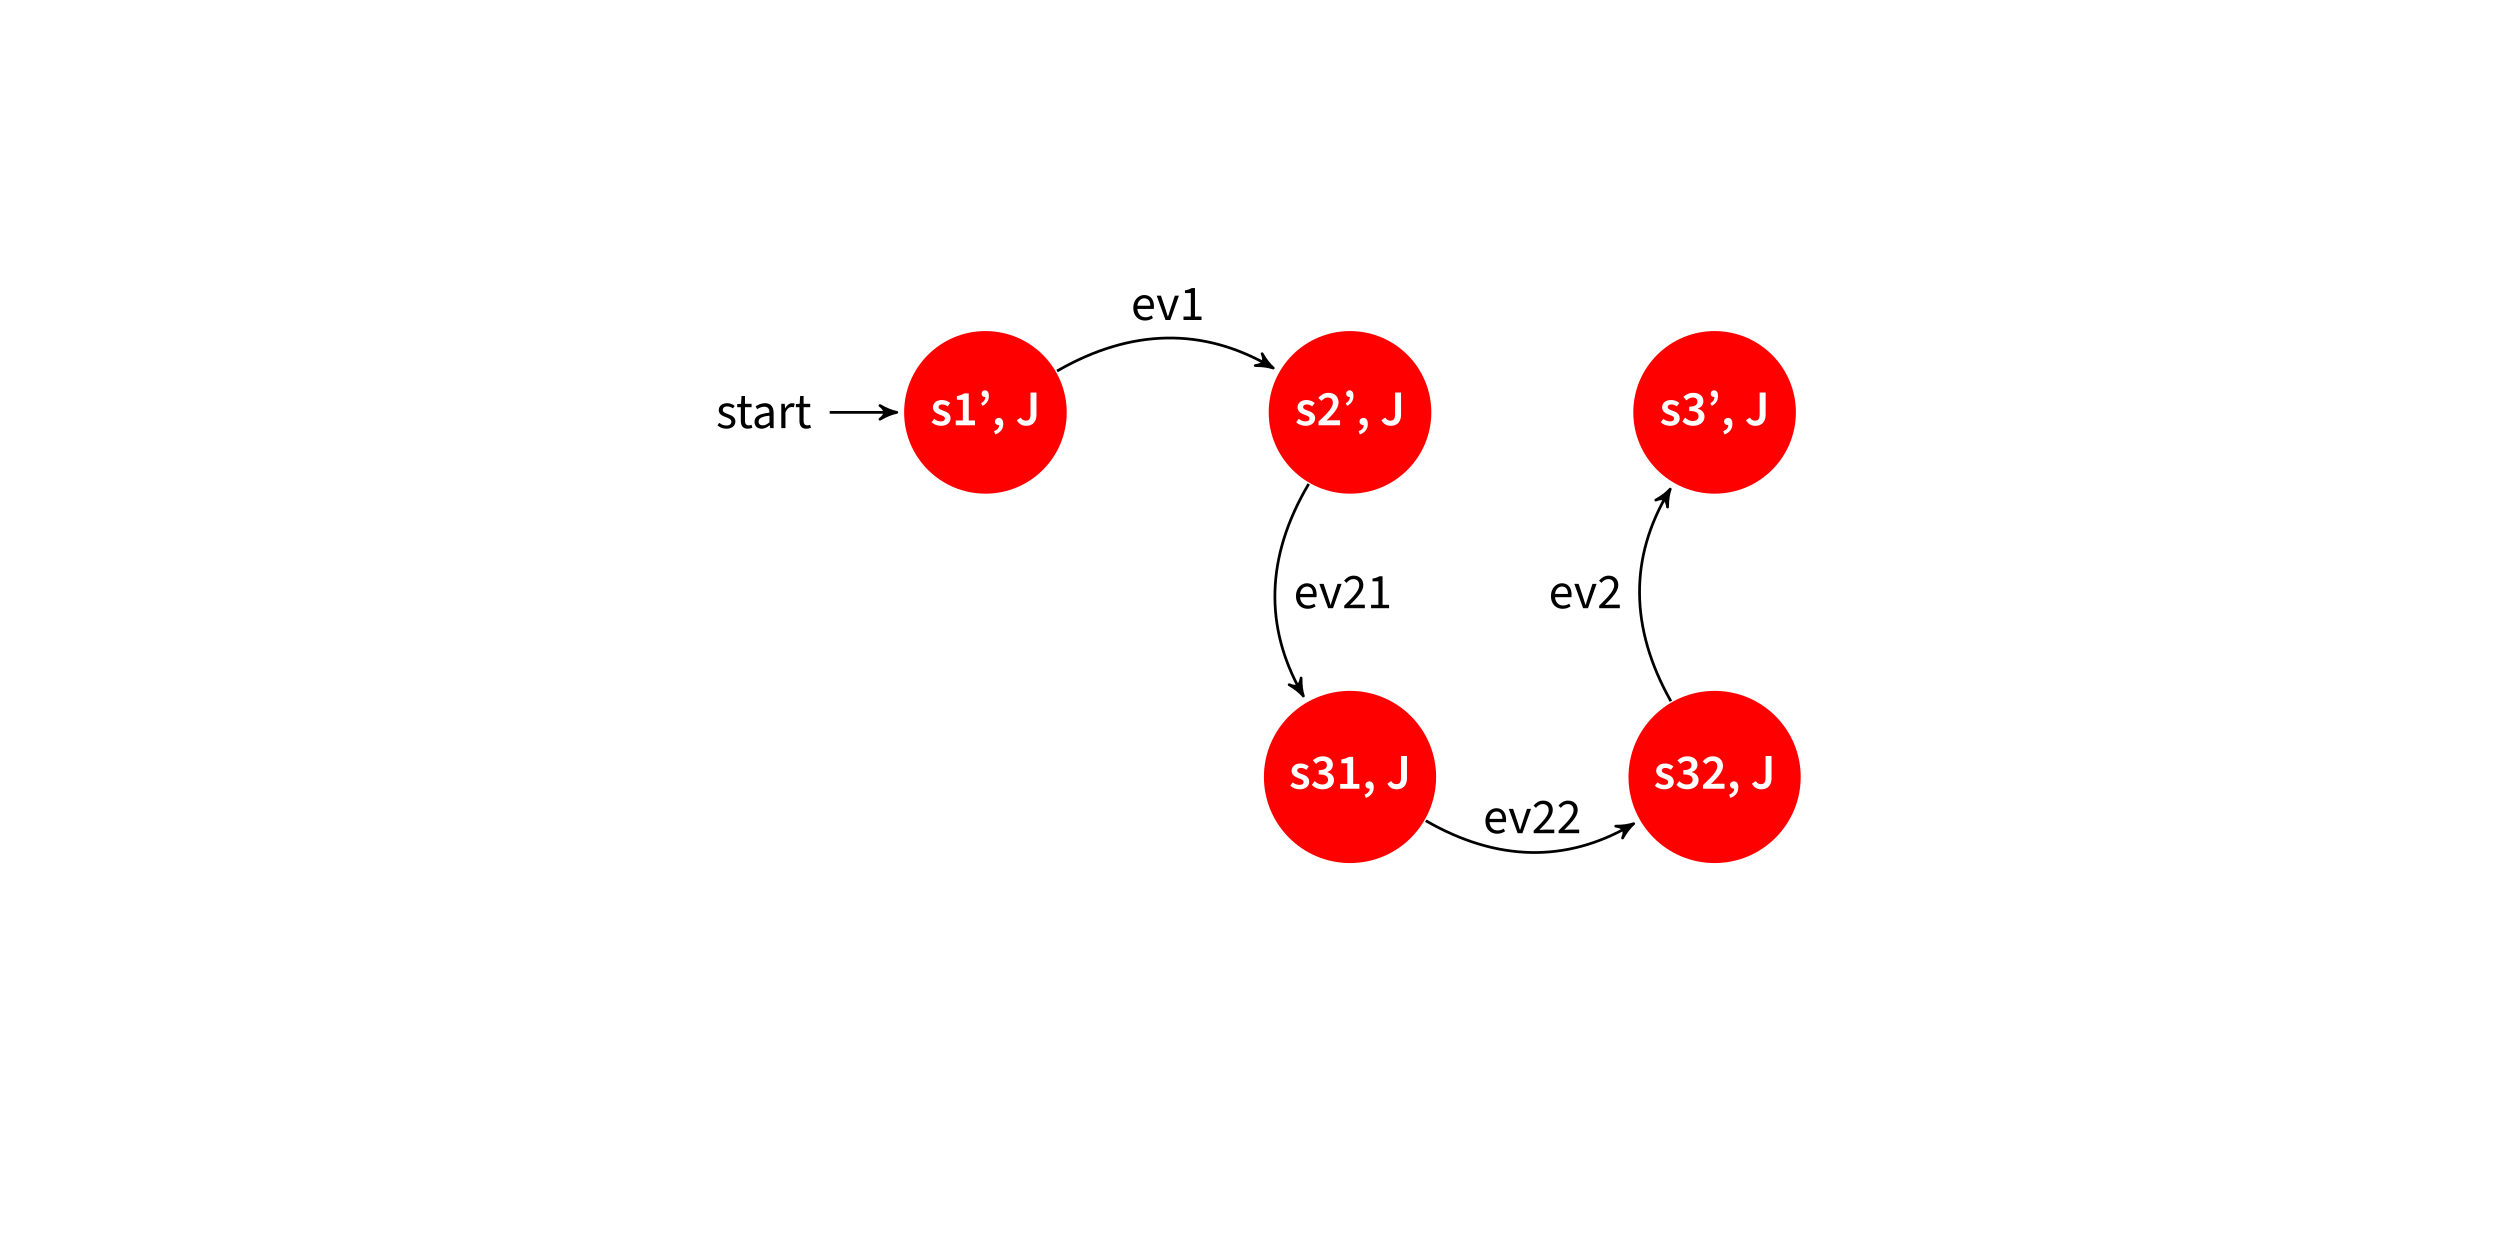
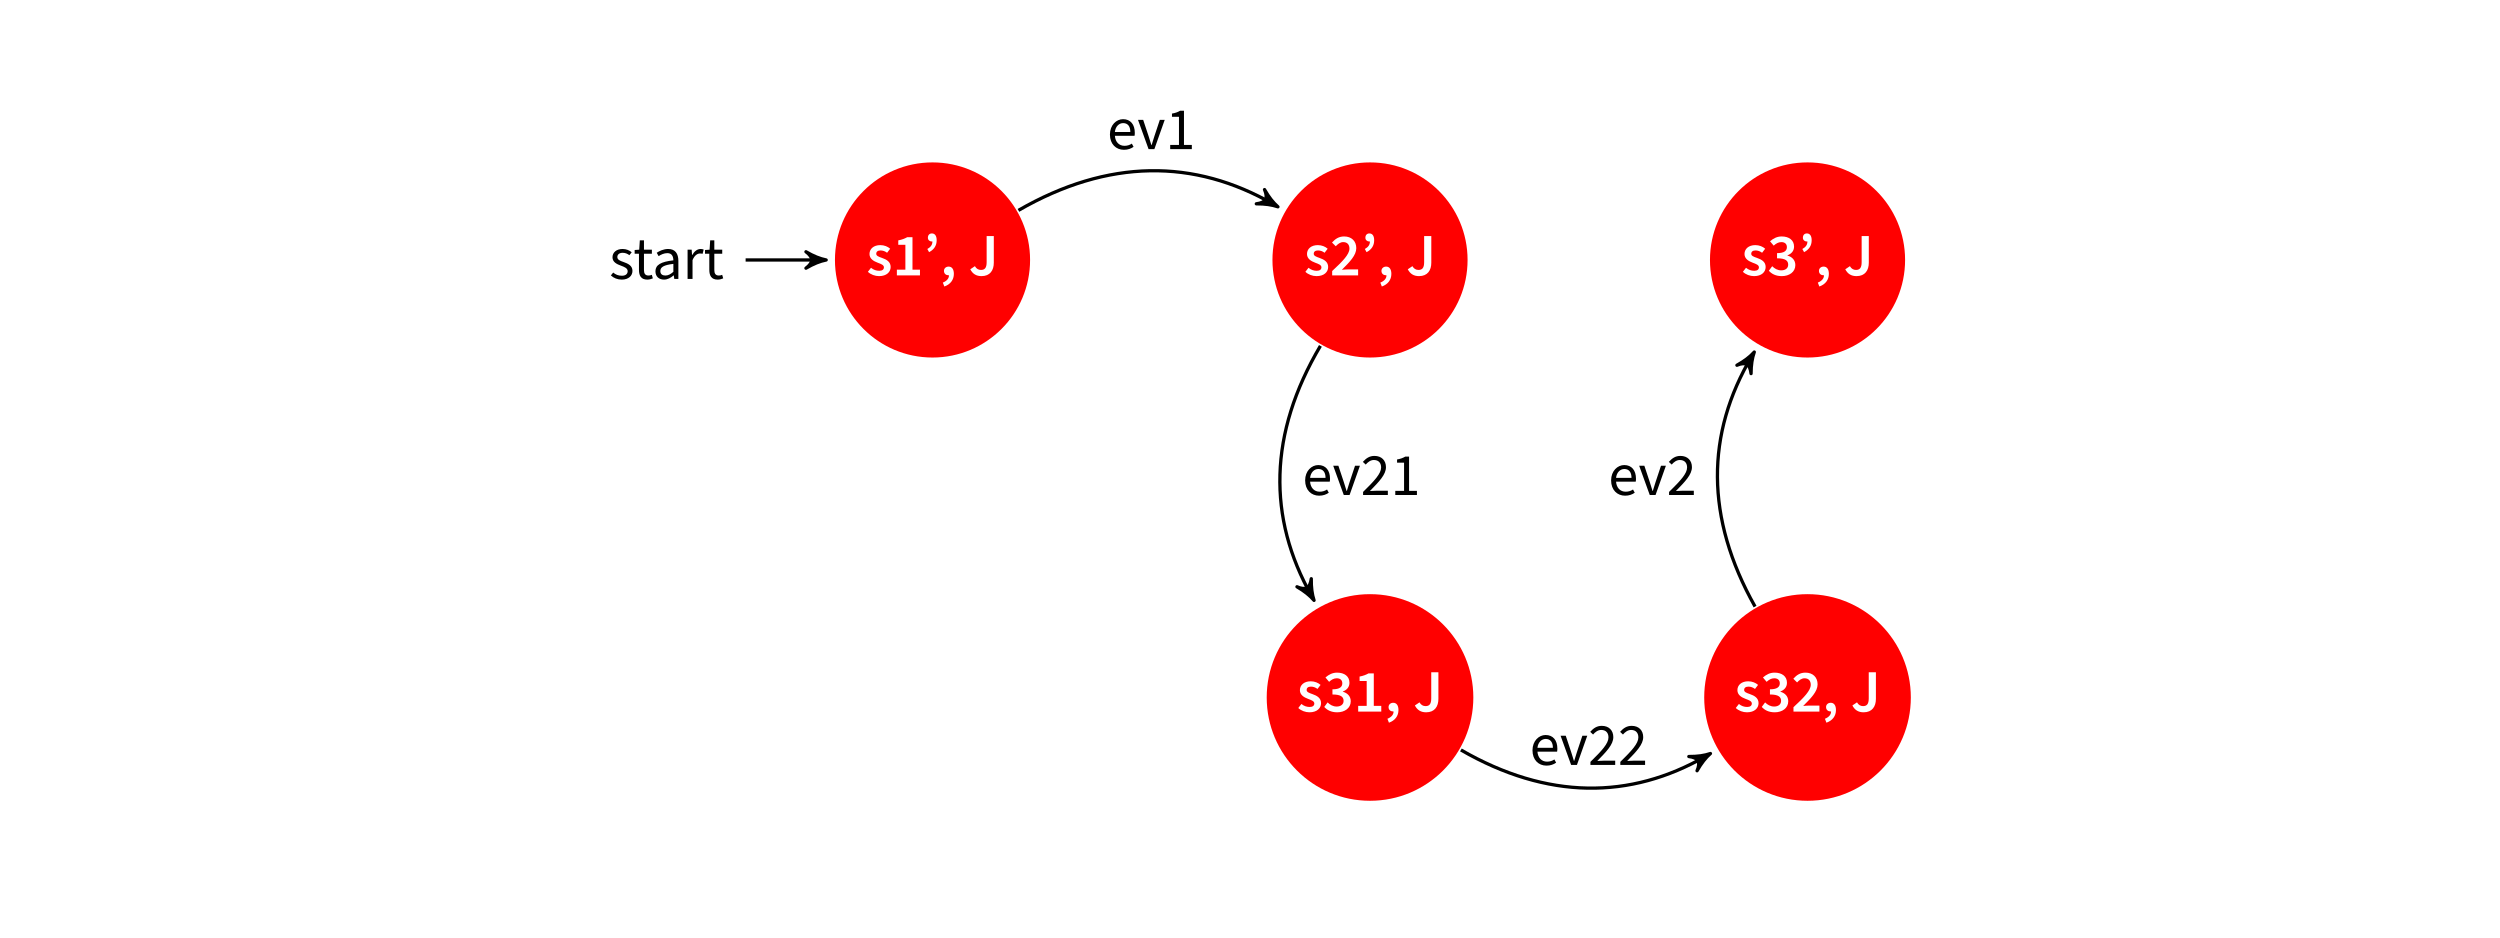
- <svg xmlns="http://www.w3.org/2000/svg" xmlns:xlink="http://www.w3.org/1999/xlink" width="544.252pt" height="272.126pt" viewBox="0 0 544.252 272.126">
+ <svg xmlns="http://www.w3.org/2000/svg" xmlns:xlink="http://www.w3.org/1999/xlink" width="725.667pt" height="272.126pt" viewBox="0 0 725.667 272.126">
  <defs>
    <g>
      <g id="glyph-0-0">
-         <path d="M 2.297 0.125 C 3.656 0.125 4.391 -0.609 4.391 -1.531 C 4.391 -2.469 3.672 -2.891 2.828 -3.172 C 2.156 -3.406 1.781 -3.562 1.781 -3.953 C 1.781 -4.266 2.016 -4.531 2.547 -4.531 C 2.984 -4.531 3.375 -4.391 3.75 -4.109 L 4.312 -4.844 C 3.875 -5.219 3.25 -5.5 2.516 -5.5 C 1.312 -5.5 0.562 -4.828 0.562 -3.875 C 0.562 -3.031 1.281 -2.578 2.047 -2.297 C 2.656 -2.078 3.172 -1.906 3.172 -1.469 C 3.172 -1.094 2.906 -0.844 2.328 -0.844 C 1.781 -0.844 1.297 -1 0.828 -1.391 L 0.266 -0.656 C 0.781 -0.156 1.547 0.125 2.297 0.125 Z M 2.297 0.125 " />
+         <path d="M 3.672 0.203 C 5.844 0.203 7.031 -0.984 7.031 -2.453 C 7.031 -3.938 5.859 -4.625 4.531 -5.078 C 3.453 -5.453 2.844 -5.688 2.844 -6.312 C 2.844 -6.828 3.234 -7.25 4.078 -7.25 C 4.766 -7.25 5.391 -7.031 6 -6.578 L 6.891 -7.75 C 6.203 -8.359 5.203 -8.797 4.031 -8.797 C 2.109 -8.797 0.891 -7.719 0.891 -6.219 C 0.891 -4.859 2.047 -4.141 3.281 -3.688 C 4.234 -3.328 5.078 -3.047 5.078 -2.344 C 5.078 -1.766 4.641 -1.344 3.734 -1.344 C 2.859 -1.344 2.078 -1.609 1.328 -2.219 L 0.422 -1.047 C 1.25 -0.25 2.484 0.203 3.672 0.203 Z M 3.672 0.203 " />
      </g>
      <g id="glyph-0-1">
-         <path d="M 0.812 0 L 5 0 L 5 -1.047 L 3.641 -1.047 L 3.641 -6.938 L 2.688 -6.938 C 2.234 -6.672 1.766 -6.484 1.062 -6.359 L 1.062 -5.547 L 2.359 -5.547 L 2.359 -1.047 L 0.812 -1.047 Z M 0.812 0 " />
+         <path d="M 1.297 0 L 8 0 L 8 -1.672 L 5.828 -1.672 L 5.828 -11.094 L 4.297 -11.094 C 3.578 -10.688 2.828 -10.391 1.703 -10.172 L 1.703 -8.891 L 3.766 -8.891 L 3.766 -1.672 L 1.297 -1.672 Z M 1.297 0 " />
      </g>
      <g id="glyph-0-2">
-         <path d="M 1.047 -4.219 C 1.969 -4.703 2.422 -5.422 2.422 -6.375 C 2.422 -7.156 2.109 -7.609 1.547 -7.609 C 1.125 -7.609 0.828 -7.312 0.828 -6.844 C 0.828 -6.406 1.156 -6.156 1.547 -6.156 C 1.578 -6.156 1.609 -6.156 1.641 -6.156 C 1.641 -5.547 1.344 -5.141 0.734 -4.797 Z M 1.047 -4.219 " />
+         <path d="M 1.672 -6.75 C 3.141 -7.516 3.875 -8.672 3.875 -10.203 C 3.875 -11.453 3.391 -12.188 2.484 -12.188 C 1.797 -12.188 1.328 -11.719 1.328 -10.938 C 1.328 -10.266 1.844 -9.844 2.484 -9.844 C 2.531 -9.844 2.578 -9.844 2.641 -9.859 C 2.641 -8.859 2.141 -8.219 1.172 -7.672 Z M 1.672 -6.75 " />
      </g>
      <g id="glyph-0-3">
-         <path d="M 0.781 2 C 1.891 1.625 2.516 0.797 2.516 -0.281 C 2.516 -1.109 2.172 -1.609 1.562 -1.609 C 1.094 -1.609 0.703 -1.297 0.703 -0.812 C 0.703 -0.312 1.094 -0.031 1.531 -0.031 C 1.562 -0.031 1.594 -0.031 1.625 -0.031 C 1.641 0.531 1.234 1.016 0.516 1.297 Z M 0.781 2 " />
+         <path d="M 1.25 3.219 C 3.016 2.594 4.016 1.281 4.016 -0.453 C 4.016 -1.781 3.469 -2.562 2.5 -2.562 C 1.75 -2.562 1.141 -2.078 1.141 -1.312 C 1.141 -0.484 1.75 -0.047 2.438 -0.047 C 2.5 -0.047 2.547 -0.047 2.594 -0.047 C 2.625 0.844 1.969 1.625 0.812 2.078 Z M 1.25 3.219 " />
      </g>
      <g id="glyph-0-4">
-         <path d="M 2.312 0.125 C 3.875 0.125 4.531 -0.953 4.531 -2.297 L 4.531 -7.125 L 3.234 -7.125 L 3.234 -2.406 C 3.234 -1.359 2.906 -1 2.203 -1 C 1.75 -1 1.359 -1.219 1.109 -1.672 L 0.266 -1.109 C 0.703 -0.266 1.375 0.125 2.312 0.125 Z M 2.312 0.125 " />
+         <path d="M 3.703 0.203 C 6.203 0.203 7.266 -1.516 7.266 -3.672 L 7.266 -11.422 L 5.188 -11.422 L 5.188 -3.844 C 5.188 -2.188 4.641 -1.594 3.531 -1.594 C 2.797 -1.594 2.188 -1.953 1.781 -2.688 L 0.438 -1.781 C 1.141 -0.422 2.203 0.203 3.703 0.203 Z M 3.703 0.203 " />
      </g>
      <g id="glyph-0-5">
-         <path d="M 0.422 0 L 5.109 0 L 5.109 -1.094 L 3.344 -1.094 C 3 -1.094 2.547 -1.062 2.172 -1.031 C 3.609 -2.469 4.781 -3.656 4.781 -4.953 C 4.781 -6.234 3.922 -7.062 2.578 -7.062 C 1.641 -7.062 1 -6.656 0.375 -5.969 L 1.062 -5.297 C 1.438 -5.688 1.875 -6.047 2.406 -6.047 C 3.141 -6.047 3.547 -5.594 3.547 -4.859 C 3.547 -3.828 2.312 -2.562 0.422 -0.797 Z M 0.422 0 " />
+         <path d="M 0.656 0 L 8.188 0 L 8.188 -1.75 L 5.344 -1.75 C 4.797 -1.75 4.062 -1.688 3.469 -1.641 C 5.781 -3.938 7.656 -5.844 7.656 -7.922 C 7.656 -9.969 6.266 -11.312 4.141 -11.312 C 2.641 -11.312 1.609 -10.656 0.609 -9.547 L 1.703 -8.469 C 2.297 -9.109 3 -9.672 3.859 -9.672 C 5.031 -9.672 5.672 -8.953 5.672 -7.781 C 5.672 -6.125 3.703 -4.094 0.656 -1.281 Z M 0.656 0 " />
      </g>
      <g id="glyph-0-6">
-         <path d="M 2.625 0.125 C 3.953 0.125 5.078 -0.609 5.078 -1.875 C 5.078 -2.797 4.453 -3.375 3.625 -3.594 L 3.625 -3.641 C 4.391 -3.938 4.828 -4.453 4.828 -5.234 C 4.828 -6.406 3.922 -7.062 2.578 -7.062 C 1.75 -7.062 1.078 -6.719 0.484 -6.188 L 1.141 -5.406 C 1.578 -5.797 2 -6.047 2.531 -6.047 C 3.156 -6.047 3.531 -5.703 3.531 -5.141 C 3.531 -4.5 3.094 -4.047 1.75 -4.047 L 1.75 -3.109 C 3.312 -3.109 3.781 -2.656 3.781 -1.938 C 3.781 -1.297 3.25 -0.922 2.516 -0.922 C 1.828 -0.922 1.281 -1.25 0.875 -1.672 L 0.266 -0.844 C 0.75 -0.297 1.5 0.125 2.625 0.125 Z M 2.625 0.125 " />
+         <path d="M 4.188 0.203 C 6.328 0.203 8.109 -0.984 8.109 -3 C 8.109 -4.469 7.125 -5.406 5.812 -5.766 L 5.812 -5.828 C 7.016 -6.297 7.734 -7.141 7.734 -8.375 C 7.734 -10.25 6.266 -11.312 4.141 -11.312 C 2.797 -11.312 1.734 -10.75 0.766 -9.906 L 1.828 -8.641 C 2.516 -9.266 3.188 -9.672 4.047 -9.672 C 5.062 -9.672 5.656 -9.125 5.656 -8.219 C 5.656 -7.203 4.953 -6.469 2.797 -6.469 L 2.797 -4.969 C 5.312 -4.969 6.031 -4.234 6.031 -3.109 C 6.031 -2.078 5.203 -1.469 4.016 -1.469 C 2.922 -1.469 2.062 -2 1.391 -2.672 L 0.422 -1.359 C 1.203 -0.469 2.391 0.203 4.188 0.203 Z M 4.188 0.203 " />
      </g>
      <g id="glyph-1-0">
-         <path d="M 2.281 0.125 C 3.531 0.125 4.219 -0.594 4.219 -1.453 C 4.219 -2.406 3.422 -2.766 2.594 -3.062 C 1.938 -3.297 1.469 -3.484 1.469 -3.969 C 1.469 -4.359 1.766 -4.734 2.438 -4.734 C 2.906 -4.734 3.297 -4.578 3.672 -4.312 L 4.078 -4.828 C 3.672 -5.188 3.094 -5.438 2.438 -5.438 C 1.281 -5.438 0.594 -4.781 0.594 -3.922 C 0.594 -3.047 1.359 -2.672 2.156 -2.391 C 2.766 -2.172 3.344 -1.938 3.344 -1.391 C 3.344 -0.938 3.016 -0.578 2.312 -0.578 C 1.656 -0.578 1.172 -0.781 0.719 -1.156 L 0.312 -0.625 C 0.797 -0.156 1.5 0.125 2.281 0.125 Z M 2.281 0.125 " />
+         <path d="M 3.641 0.203 C 5.656 0.203 6.75 -0.938 6.75 -2.328 C 6.75 -3.859 5.484 -4.438 4.156 -4.906 C 3.094 -5.266 2.359 -5.578 2.359 -6.359 C 2.359 -6.984 2.828 -7.578 3.906 -7.578 C 4.656 -7.578 5.266 -7.328 5.859 -6.891 L 6.531 -7.734 C 5.859 -8.297 4.953 -8.688 3.891 -8.688 C 2.047 -8.688 0.953 -7.641 0.953 -6.281 C 0.953 -4.891 2.188 -4.281 3.453 -3.828 C 4.422 -3.469 5.359 -3.109 5.359 -2.234 C 5.359 -1.5 4.812 -0.922 3.703 -0.922 C 2.656 -0.922 1.891 -1.234 1.156 -1.844 L 0.484 -1.016 C 1.281 -0.25 2.406 0.203 3.641 0.203 Z M 3.641 0.203 " />
      </g>
      <g id="glyph-1-1">
-         <path d="M 2.562 0.125 C 2.922 0.125 3.281 0.031 3.562 -0.094 L 3.375 -0.734 C 3.156 -0.641 2.969 -0.609 2.766 -0.609 C 2.172 -0.609 1.953 -0.984 1.953 -1.625 L 1.953 -4.562 L 3.391 -4.562 L 3.391 -5.297 L 1.953 -5.297 L 1.953 -7 L 1.203 -7 L 1.094 -5.297 L 0.266 -5.25 L 0.266 -4.562 L 1.047 -4.562 L 1.047 -1.641 C 1.047 -0.594 1.422 0.125 2.562 0.125 Z M 2.562 0.125 " />
+         <path d="M 4.094 0.203 C 4.672 0.203 5.25 0.047 5.703 -0.156 L 5.406 -1.188 C 5.062 -1.031 4.75 -0.984 4.438 -0.984 C 3.469 -0.984 3.125 -1.578 3.125 -2.594 L 3.125 -7.312 L 5.422 -7.312 L 5.422 -8.484 L 3.125 -8.484 L 3.125 -11.203 L 1.922 -11.203 L 1.75 -8.484 L 0.422 -8.391 L 0.422 -7.312 L 1.672 -7.312 L 1.672 -2.641 C 1.672 -0.938 2.281 0.203 4.094 0.203 Z M 4.094 0.203 " />
      </g>
      <g id="glyph-1-2">
-         <path d="M 2.109 0.125 C 2.781 0.125 3.359 -0.203 3.859 -0.625 L 3.891 -0.625 L 3.984 0 L 4.719 0 L 4.719 -3.266 C 4.719 -4.562 4.172 -5.438 2.875 -5.438 C 2.031 -5.438 1.281 -5.078 0.797 -4.75 L 1.141 -4.141 C 1.562 -4.406 2.109 -4.672 2.719 -4.672 C 3.594 -4.672 3.812 -4.031 3.812 -3.375 C 1.547 -3.125 0.562 -2.547 0.562 -1.375 C 0.562 -0.422 1.234 0.125 2.109 0.125 Z M 2.359 -0.609 C 1.859 -0.609 1.453 -0.844 1.453 -1.422 C 1.453 -2.109 2.031 -2.516 3.812 -2.719 L 3.812 -1.281 C 3.297 -0.844 2.875 -0.609 2.359 -0.609 Z M 2.359 -0.609 " />
+         <path d="M 3.391 0.203 C 4.453 0.203 5.375 -0.328 6.172 -1.016 L 6.234 -1.016 L 6.375 0 L 7.562 0 L 7.562 -5.219 C 7.562 -7.312 6.672 -8.688 4.609 -8.688 C 3.25 -8.688 2.062 -8.109 1.281 -7.594 L 1.828 -6.609 C 2.5 -7.047 3.391 -7.484 4.359 -7.484 C 5.734 -7.484 6.094 -6.453 6.109 -5.391 C 2.484 -4.984 0.906 -4.078 0.906 -2.203 C 0.906 -0.656 1.969 0.203 3.391 0.203 Z M 3.781 -0.984 C 2.969 -0.984 2.328 -1.344 2.328 -2.281 C 2.328 -3.391 3.25 -4.031 6.109 -4.359 L 6.109 -2.062 C 5.281 -1.344 4.609 -0.984 3.781 -0.984 Z M 3.781 -0.984 " />
      </g>
      <g id="glyph-1-3">
-         <path d="M 0.891 0 L 1.797 0 L 1.797 -3.406 C 2.156 -4.297 2.688 -4.609 3.141 -4.609 C 3.344 -4.609 3.469 -4.594 3.625 -4.547 L 3.812 -5.328 C 3.656 -5.406 3.484 -5.438 3.25 -5.438 C 2.656 -5.438 2.109 -5 1.75 -4.344 L 1.719 -4.344 L 1.641 -5.297 L 0.891 -5.297 Z M 0.891 0 " />
+         <path d="M 1.438 0 L 2.875 0 L 2.875 -5.453 C 3.453 -6.875 4.312 -7.375 5.031 -7.375 C 5.359 -7.375 5.547 -7.344 5.797 -7.281 L 6.109 -8.516 C 5.844 -8.641 5.578 -8.688 5.203 -8.688 C 4.266 -8.688 3.391 -8.016 2.797 -6.953 L 2.734 -6.953 L 2.625 -8.484 L 1.438 -8.484 Z M 1.438 0 " />
      </g>
      <g id="glyph-1-4">
-         <path d="M 3.031 0.125 C 3.766 0.125 4.328 -0.094 4.781 -0.422 L 4.469 -1 C 4.094 -0.734 3.656 -0.594 3.141 -0.594 C 2.141 -0.594 1.469 -1.312 1.391 -2.406 L 4.969 -2.406 C 5 -2.578 5 -2.75 5 -2.938 C 5 -4.469 4.234 -5.438 2.875 -5.438 C 1.672 -5.438 0.5 -4.375 0.5 -2.656 C 0.5 -0.891 1.609 0.125 3.031 0.125 Z M 1.391 -3.109 C 1.5 -4.125 2.156 -4.719 2.906 -4.719 C 3.703 -4.719 4.203 -4.156 4.203 -3.109 Z M 1.391 -3.109 " />
+         <path d="M 4.859 0.203 C 6.016 0.203 6.922 -0.141 7.656 -0.656 L 7.156 -1.594 C 6.562 -1.188 5.844 -0.953 5.031 -0.953 C 3.422 -0.953 2.359 -2.109 2.234 -3.859 L 7.938 -3.859 C 8 -4.141 8.016 -4.391 8.016 -4.719 C 8.016 -7.156 6.766 -8.688 4.609 -8.688 C 2.672 -8.688 0.797 -7 0.797 -4.234 C 0.797 -1.438 2.578 0.203 4.859 0.203 Z M 2.234 -4.969 C 2.406 -6.594 3.453 -7.547 4.641 -7.547 C 5.938 -7.547 6.719 -6.656 6.719 -4.969 Z M 2.234 -4.969 " />
      </g>
      <g id="glyph-1-5">
-         <path d="M 2.047 0 L 3.094 0 L 4.969 -5.297 L 4.078 -5.297 L 3.094 -2.297 C 2.922 -1.781 2.75 -1.25 2.594 -0.734 L 2.547 -0.734 C 2.391 -1.25 2.219 -1.781 2.062 -2.297 L 1.062 -5.297 L 0.125 -5.297 Z M 2.047 0 " />
+         <path d="M 3.266 0 L 4.953 0 L 7.953 -8.484 L 6.531 -8.484 L 4.938 -3.688 C 4.672 -2.844 4.391 -1.984 4.156 -1.172 L 4.078 -1.172 C 3.828 -1.984 3.562 -2.844 3.297 -3.688 L 1.703 -8.484 L 0.203 -8.484 Z M 3.266 0 " />
      </g>
      <g id="glyph-1-6">
-         <path d="M 0.859 0 L 4.781 0 L 4.781 -0.75 L 3.359 -0.75 L 3.359 -6.953 L 2.656 -6.953 C 2.281 -6.734 1.828 -6.547 1.172 -6.453 L 1.172 -5.859 L 2.453 -5.859 L 2.453 -0.75 L 0.859 -0.75 Z M 0.859 0 " />
+         <path d="M 1.375 0 L 7.656 0 L 7.656 -1.203 L 5.375 -1.203 L 5.375 -11.141 L 4.266 -11.141 C 3.641 -10.766 2.922 -10.484 1.891 -10.312 L 1.891 -9.375 L 3.922 -9.375 L 3.922 -1.203 L 1.375 -1.203 Z M 1.375 0 " />
      </g>
      <g id="glyph-1-7">
-         <path d="M 0.438 0 L 4.922 0 L 4.922 -0.781 L 2.844 -0.781 C 2.484 -0.781 2.062 -0.75 1.672 -0.719 C 3.375 -2.438 4.594 -3.703 4.594 -5.047 C 4.594 -6.266 3.781 -7.094 2.5 -7.094 C 1.609 -7.094 0.984 -6.656 0.406 -6.016 L 0.922 -5.516 C 1.312 -5.984 1.812 -6.344 2.391 -6.344 C 3.266 -6.344 3.703 -5.797 3.703 -5 C 3.703 -3.875 2.516 -2.578 0.438 -0.562 Z M 0.438 0 " />
+         <path d="M 0.703 0 L 7.891 0 L 7.891 -1.234 L 4.562 -1.234 C 3.984 -1.234 3.297 -1.203 2.688 -1.156 C 5.391 -3.906 7.344 -5.922 7.344 -8.078 C 7.344 -10.031 6.062 -11.344 4 -11.344 C 2.562 -11.344 1.578 -10.656 0.641 -9.609 L 1.469 -8.828 C 2.094 -9.562 2.891 -10.156 3.828 -10.156 C 5.234 -10.156 5.938 -9.266 5.938 -8 C 5.938 -6.203 4.016 -4.141 0.703 -0.891 Z M 0.703 0 " />
      </g>
    </g>
    <clipPath id="clip-0">
-       <path clip-rule="nonzero" d="M 0 0 L 544.254 0 L 544.254 272.125 L 0 272.125 Z M 0 0 " />
+       <path clip-rule="nonzero" d="M 0 0 L 725.668 0 L 725.668 272.125 L 0 272.125 Z M 0 0 " />
    </clipPath>
  </defs>
  <g clip-path="url(#clip-0)">
-     <path fill-rule="nonzero" fill="rgb(100%, 100%, 100%)" fill-opacity="1" d="M 0 272.125 L 544.254 272.125 L 544.254 0 L 0 0 Z M 0 272.125 " />
+     <path fill-rule="nonzero" fill="rgb(100%, 100%, 100%)" fill-opacity="1" d="M 0 272.125 L 725.668 272.125 L 725.668 0 L 0 0 Z M 0 272.125 " />
  </g>
-   <path fill-rule="nonzero" fill="rgb(100%, 0%, 0%)" fill-opacity="1" d="M 232.227 89.773 C 232.227 80 224.305 72.074 214.527 72.074 C 204.754 72.074 196.828 80 196.828 89.773 C 196.828 99.551 204.754 107.473 214.527 107.473 C 224.305 107.473 232.227 99.551 232.227 89.773 Z M 232.227 89.773 " />
+   <path fill-rule="nonzero" fill="rgb(100%, 0%, 0%)" fill-opacity="1" d="M 298.996 75.461 C 298.996 59.82 286.316 47.141 270.676 47.141 C 255.035 47.141 242.359 59.82 242.359 75.461 C 242.359 91.102 255.035 103.781 270.676 103.781 C 286.316 103.781 298.996 91.102 298.996 75.461 Z M 298.996 75.461 " />
  <g fill="rgb(100%, 100%, 100%)" fill-opacity="1">
-     <use xlink:href="#glyph-0-0" x="202.54" y="92.579" />
-     <use xlink:href="#glyph-0-1" x="207.253" y="92.579" />
-     <use xlink:href="#glyph-0-2" x="212.86" y="92.579" />
-     <use xlink:href="#glyph-0-3" x="215.893" y="92.579" />
+     <use xlink:href="#glyph-0-0" x="251.495" y="79.946" />
+     <use xlink:href="#glyph-0-1" x="259.035" y="79.946" />
+     <use xlink:href="#glyph-0-2" x="268.007" y="79.946" />
+     <use xlink:href="#glyph-0-3" x="272.859" y="79.946" />
  </g>
  <g fill="rgb(100%, 100%, 100%)" fill-opacity="1">
-     <use xlink:href="#glyph-0-4" x="221.107" y="92.579" />
+     <use xlink:href="#glyph-0-4" x="281.202" y="79.946" />
  </g>
-   <path fill="none" stroke-width="0.598" stroke-linecap="butt" stroke-linejoin="miter" stroke="rgb(0%, 0%, 0%)" stroke-opacity="1" stroke-miterlimit="10" d="M -33.904 0.002 L -20.209 0.002 " transform="matrix(1, 0, 0, -1, 214.529, 89.775)" />
-   <path fill-rule="nonzero" fill="rgb(0%, 0%, 0%)" fill-opacity="1" stroke-width="0.598" stroke-linecap="butt" stroke-linejoin="round" stroke="rgb(0%, 0%, 0%)" stroke-opacity="1" stroke-miterlimit="10" d="M 0.915 0.002 C -0.229 0.228 -1.374 0.689 -2.749 1.49 C -1.374 0.459 -1.374 -0.459 -2.749 -1.491 C -1.374 -0.686 -0.229 -0.229 0.915 0.002 Z M 0.915 0.002 " transform="matrix(1, 0, 0, -1, 194.3192, 89.775)" />
+   <path fill="none" stroke-width="0.598" stroke-linecap="butt" stroke-linejoin="miter" stroke="rgb(0%, 0%, 0%)" stroke-opacity="1" stroke-miterlimit="10" d="M -33.905 0 L -20.211 0 " transform="matrix(1.6, 0, 0, -1.6, 270.677, 75.461)" />
+   <path fill-rule="nonzero" fill="rgb(0%, 0%, 0%)" fill-opacity="1" stroke-width="0.598" stroke-linecap="butt" stroke-linejoin="round" stroke="rgb(0%, 0%, 0%)" stroke-opacity="1" stroke-miterlimit="10" d="M 0.917 0 C -0.228 0.23 -1.375 0.689 -2.75 1.489 C -1.375 0.459 -1.375 -0.459 -2.75 -1.489 C -1.375 -0.688 -0.228 -0.229 0.917 0 Z M 0.917 0 " transform="matrix(1.6, 0, 0, -1.6, 238.3413, 75.461)" />
  <g fill="rgb(0%, 0%, 0%)" fill-opacity="1">
-     <use xlink:href="#glyph-1-0" x="155.876" y="93.211" />
+     <use xlink:href="#glyph-1-0" x="176.832" y="80.959" />
  </g>
  <g fill="rgb(0%, 0%, 0%)" fill-opacity="1">
-     <use xlink:href="#glyph-1-1" x="160.229" y="93.211" />
+     <use xlink:href="#glyph-1-1" x="183.797" y="80.959" />
  </g>
  <g fill="rgb(0%, 0%, 0%)" fill-opacity="1">
-     <use xlink:href="#glyph-1-2" x="163.698" y="93.211" />
-     <use xlink:href="#glyph-1-3" x="169.196" y="93.211" />
-     <use xlink:href="#glyph-1-1" x="172.992" y="93.211" />
+     <use xlink:href="#glyph-1-2" x="189.347" y="80.959" />
+     <use xlink:href="#glyph-1-3" x="198.144" y="80.959" />
+     <use xlink:href="#glyph-1-1" x="204.218" y="80.959" />
  </g>
-   <path fill-rule="nonzero" fill="rgb(100%, 0%, 0%)" fill-opacity="1" d="M 311.598 89.773 C 311.598 80 303.676 72.074 293.898 72.074 C 284.125 72.074 276.199 80 276.199 89.773 C 276.199 99.551 284.125 107.473 293.898 107.473 C 303.676 107.473 311.598 99.551 311.598 89.773 Z M 311.598 89.773 " />
+   <path fill-rule="nonzero" fill="rgb(100%, 0%, 0%)" fill-opacity="1" d="M 425.988 75.461 C 425.988 59.82 413.312 47.141 397.672 47.141 C 382.031 47.141 369.352 59.82 369.352 75.461 C 369.352 91.102 382.031 103.781 397.672 103.781 C 413.312 103.781 425.988 91.102 425.988 75.461 Z M 425.988 75.461 " />
  <g fill="rgb(100%, 100%, 100%)" fill-opacity="1">
-     <use xlink:href="#glyph-0-0" x="281.91" y="92.579" />
-     <use xlink:href="#glyph-0-5" x="286.623" y="92.579" />
-     <use xlink:href="#glyph-0-2" x="292.23" y="92.579" />
-     <use xlink:href="#glyph-0-3" x="295.263" y="92.579" />
+     <use xlink:href="#glyph-0-0" x="378.487" y="79.946" />
+     <use xlink:href="#glyph-0-5" x="386.027" y="79.946" />
+     <use xlink:href="#glyph-0-2" x="394.999" y="79.946" />
+     <use xlink:href="#glyph-0-3" x="399.851" y="79.946" />
  </g>
  <g fill="rgb(100%, 100%, 100%)" fill-opacity="1">
-     <use xlink:href="#glyph-0-4" x="300.477" y="92.579" />
+     <use xlink:href="#glyph-0-4" x="408.194" y="79.946" />
  </g>
-   <path fill-rule="nonzero" fill="rgb(100%, 0%, 0%)" fill-opacity="1" d="M 390.969 89.773 C 390.969 80 383.047 72.074 373.27 72.074 C 363.496 72.074 355.57 80 355.57 89.773 C 355.57 99.551 363.496 107.473 373.27 107.473 C 383.047 107.473 390.969 99.551 390.969 89.773 Z M 390.969 89.773 " />
+   <path fill-rule="nonzero" fill="rgb(100%, 0%, 0%)" fill-opacity="1" d="M 552.984 75.461 C 552.984 59.82 540.305 47.141 524.664 47.141 C 509.023 47.141 496.348 59.82 496.348 75.461 C 496.348 91.102 509.023 103.781 524.664 103.781 C 540.305 103.781 552.984 91.102 552.984 75.461 Z M 552.984 75.461 " />
  <g fill="rgb(100%, 100%, 100%)" fill-opacity="1">
-     <use xlink:href="#glyph-0-0" x="361.28" y="92.579" />
-     <use xlink:href="#glyph-0-6" x="365.993" y="92.579" />
-     <use xlink:href="#glyph-0-2" x="371.6" y="92.579" />
-     <use xlink:href="#glyph-0-3" x="374.633" y="92.579" />
+     <use xlink:href="#glyph-0-0" x="505.479" y="79.946" />
+     <use xlink:href="#glyph-0-6" x="513.019" y="79.946" />
+     <use xlink:href="#glyph-0-2" x="521.991" y="79.946" />
+     <use xlink:href="#glyph-0-3" x="526.843" y="79.946" />
  </g>
  <g fill="rgb(100%, 100%, 100%)" fill-opacity="1">
-     <use xlink:href="#glyph-0-4" x="379.847" y="92.579" />
+     <use xlink:href="#glyph-0-4" x="535.186" y="79.946" />
  </g>
-   <path fill="none" stroke-width="0.598" stroke-linecap="butt" stroke-linejoin="miter" stroke="rgb(0%, 0%, 0%)" stroke-opacity="1" stroke-miterlimit="10" d="M 15.588 8.998 C 31.866 18.396 47.506 18.396 61.869 10.103 " transform="matrix(1, 0, 0, -1, 214.529, 89.775)" />
-   <path fill-rule="nonzero" fill="rgb(0%, 0%, 0%)" fill-opacity="1" stroke-width="0.598" stroke-linecap="butt" stroke-linejoin="round" stroke="rgb(0%, 0%, 0%)" stroke-opacity="1" stroke-miterlimit="10" d="M 0.916 -0 C -0.232 0.23 -1.376 0.688 -2.751 1.491 C -1.374 0.459 -1.377 -0.458 -2.748 -1.489 C -1.375 -0.688 -0.229 -0.228 0.916 -0 Z M 0.916 -0 " transform="matrix(0.86601, 0.49998, 0.49998, -0.86601, 276.3982, 79.6704)" />
+   <path fill="none" stroke-width="0.598" stroke-linecap="butt" stroke-linejoin="miter" stroke="rgb(0%, 0%, 0%)" stroke-opacity="1" stroke-miterlimit="10" d="M 15.588 8.999 C 31.864 18.396 47.507 18.396 61.869 10.105 " transform="matrix(1.6, 0, 0, -1.6, 270.677, 75.461)" />
+   <path fill-rule="nonzero" fill="rgb(0%, 0%, 0%)" fill-opacity="1" stroke-width="0.598" stroke-linecap="butt" stroke-linejoin="round" stroke="rgb(0%, 0%, 0%)" stroke-opacity="1" stroke-miterlimit="10" d="M 0.917 -0 C -0.228 0.23 -1.375 0.687 -2.749 1.489 C -1.375 0.458 -1.376 -0.458 -2.749 -1.488 C -1.376 -0.687 -0.228 -0.23 0.917 -0 Z M 0.917 -0 " transform="matrix(1.385616, 0.799968, 0.799968, -1.385616, 369.6678, 59.29364)" />
  <g fill="rgb(0%, 0%, 0%)" fill-opacity="1">
-     <use xlink:href="#glyph-1-4" x="246.218" y="69.662" />
+     <use xlink:href="#glyph-1-4" x="321.379" y="43.28" />
  </g>
  <g fill="rgb(0%, 0%, 0%)" fill-opacity="1">
-     <use xlink:href="#glyph-1-5" x="251.683" y="69.662" />
-     <use xlink:href="#glyph-1-6" x="256.789" y="69.662" />
+     <use xlink:href="#glyph-1-5" x="330.124" y="43.28" />
+     <use xlink:href="#glyph-1-6" x="338.293" y="43.28" />
  </g>
-   <path fill-rule="nonzero" fill="rgb(100%, 0%, 0%)" fill-opacity="1" d="M 312.645 169.145 C 312.645 158.793 304.25 150.402 293.898 150.402 C 283.547 150.402 275.156 158.793 275.156 169.145 C 275.156 179.496 283.547 187.891 293.898 187.891 C 304.25 187.891 312.645 179.496 312.645 169.145 Z M 312.645 169.145 " />
+   <path fill-rule="nonzero" fill="rgb(100%, 0%, 0%)" fill-opacity="1" d="M 427.66 202.453 C 427.66 185.895 414.234 172.465 397.672 172.465 C 381.109 172.465 367.684 185.895 367.684 202.453 C 367.684 219.016 381.109 232.441 397.672 232.441 C 414.234 232.441 427.66 219.016 427.66 202.453 Z M 427.66 202.453 " />
  <g fill="rgb(100%, 100%, 100%)" fill-opacity="1">
-     <use xlink:href="#glyph-0-0" x="280.623" y="171.709" />
-     <use xlink:href="#glyph-0-6" x="285.336" y="171.709" />
-     <use xlink:href="#glyph-0-1" x="290.943" y="171.709" />
-     <use xlink:href="#glyph-0-3" x="296.55" y="171.709" />
+     <use xlink:href="#glyph-0-0" x="376.427" y="206.555" />
+     <use xlink:href="#glyph-0-6" x="383.968" y="206.555" />
+     <use xlink:href="#glyph-0-1" x="392.939" y="206.555" />
+     <use xlink:href="#glyph-0-3" x="401.911" y="206.555" />
  </g>
  <g fill="rgb(100%, 100%, 100%)" fill-opacity="1">
-     <use xlink:href="#glyph-0-4" x="301.765" y="171.709" />
+     <use xlink:href="#glyph-0-4" x="410.254" y="206.555" />
  </g>
-   <path fill-rule="nonzero" fill="rgb(100%, 0%, 0%)" fill-opacity="1" d="M 392.016 169.145 C 392.016 158.793 383.621 150.402 373.27 150.402 C 362.922 150.402 354.527 158.793 354.527 169.145 C 354.527 179.496 362.922 187.891 373.27 187.891 C 383.621 187.891 392.016 179.496 392.016 169.145 Z M 392.016 169.145 " />
+   <path fill-rule="nonzero" fill="rgb(100%, 0%, 0%)" fill-opacity="1" d="M 554.652 202.453 C 554.652 185.895 541.227 172.465 524.664 172.465 C 508.102 172.465 494.676 185.895 494.676 202.453 C 494.676 219.016 508.102 232.441 524.664 232.441 C 541.227 232.441 554.652 219.016 554.652 202.453 Z M 554.652 202.453 " />
  <g fill="rgb(100%, 100%, 100%)" fill-opacity="1">
-     <use xlink:href="#glyph-0-0" x="359.993" y="171.709" />
-     <use xlink:href="#glyph-0-6" x="364.706" y="171.709" />
-     <use xlink:href="#glyph-0-5" x="370.313" y="171.709" />
-     <use xlink:href="#glyph-0-3" x="375.92" y="171.709" />
+     <use xlink:href="#glyph-0-0" x="503.419" y="206.555" />
+     <use xlink:href="#glyph-0-6" x="510.96" y="206.555" />
+     <use xlink:href="#glyph-0-5" x="519.931" y="206.555" />
+     <use xlink:href="#glyph-0-3" x="528.903" y="206.555" />
  </g>
  <g fill="rgb(100%, 100%, 100%)" fill-opacity="1">
-     <use xlink:href="#glyph-0-4" x="381.135" y="171.709" />
+     <use xlink:href="#glyph-0-4" x="537.246" y="206.555" />
  </g>
-   <path fill="none" stroke-width="0.598" stroke-linecap="butt" stroke-linejoin="miter" stroke="rgb(0%, 0%, 0%)" stroke-opacity="1" stroke-miterlimit="10" d="M 70.373 -15.588 C 60.94 -31.518 60.772 -46.745 68.768 -60.955 " transform="matrix(1, 0, 0, -1, 214.529, 89.775)" />
-   <path fill-rule="nonzero" fill="rgb(0%, 0%, 0%)" fill-opacity="1" stroke-width="0.598" stroke-linecap="butt" stroke-linejoin="round" stroke="rgb(0%, 0%, 0%)" stroke-opacity="1" stroke-miterlimit="10" d="M 0.917 0.001 C -0.228 0.229 -1.377 0.687 -2.749 1.491 C -1.376 0.458 -1.375 -0.457 -2.75 -1.489 C -1.374 -0.686 -0.229 -0.228 0.917 0.001 Z M 0.917 0.001 " transform="matrix(0.4904, 0.87144, 0.87144, -0.4904, 283.2951, 150.7285)" />
+   <path fill="none" stroke-width="0.598" stroke-linecap="butt" stroke-linejoin="miter" stroke="rgb(0%, 0%, 0%)" stroke-opacity="1" stroke-miterlimit="10" d="M 70.373 -15.586 C 60.939 -31.519 60.771 -46.746 68.766 -60.955 " transform="matrix(1.6, 0, 0, -1.6, 270.677, 75.461)" />
+   <path fill-rule="nonzero" fill="rgb(0%, 0%, 0%)" fill-opacity="1" stroke-width="0.598" stroke-linecap="butt" stroke-linejoin="round" stroke="rgb(0%, 0%, 0%)" stroke-opacity="1" stroke-miterlimit="10" d="M 0.917 -0 C -0.228 0.23 -1.374 0.687 -2.75 1.489 C -1.375 0.457 -1.375 -0.459 -2.75 -1.489 C -1.375 -0.688 -0.229 -0.23 0.917 -0 Z M 0.917 -0 " transform="matrix(0.78464, 1.394304, 1.394304, -0.78464, 380.7027, 172.9867)" />
  <g fill="rgb(0%, 0%, 0%)" fill-opacity="1">
-     <use xlink:href="#glyph-1-4" x="281.632" y="132.412" />
+     <use xlink:href="#glyph-1-4" x="378.042" y="143.679" />
  </g>
  <g fill="rgb(0%, 0%, 0%)" fill-opacity="1">
-     <use xlink:href="#glyph-1-5" x="287.097" y="132.412" />
-     <use xlink:href="#glyph-1-7" x="292.203" y="132.412" />
-     <use xlink:href="#glyph-1-6" x="297.625" y="132.412" />
+     <use xlink:href="#glyph-1-5" x="386.787" y="143.679" />
+     <use xlink:href="#glyph-1-7" x="394.955" y="143.679" />
+     <use xlink:href="#glyph-1-6" x="403.63" y="143.679" />
  </g>
-   <path fill="none" stroke-width="0.598" stroke-linecap="butt" stroke-linejoin="miter" stroke="rgb(0%, 0%, 0%)" stroke-opacity="1" stroke-miterlimit="10" d="M 95.862 -88.893 C 111.53 -97.936 126.584 -97.936 140.338 -89.998 " transform="matrix(1, 0, 0, -1, 214.529, 89.775)" />
-   <path fill-rule="nonzero" fill="rgb(0%, 0%, 0%)" fill-opacity="1" stroke-width="0.598" stroke-linecap="butt" stroke-linejoin="round" stroke="rgb(0%, 0%, 0%)" stroke-opacity="1" stroke-miterlimit="10" d="M 0.918 0.001 C -0.227 0.229 -1.374 0.688 -2.752 1.489 C -1.375 0.459 -1.376 -0.456 -2.749 -1.49 C -1.374 -0.687 -0.23 -0.229 0.918 0.001 Z M 0.918 0.001 " transform="matrix(0.86601, -0.49998, -0.49998, -0.86601, 354.8657, 179.7725)" />
+   <path fill="none" stroke-width="0.598" stroke-linecap="butt" stroke-linejoin="miter" stroke="rgb(0%, 0%, 0%)" stroke-opacity="1" stroke-miterlimit="10" d="M 95.861 -88.892 C 111.528 -97.937 126.584 -97.937 140.336 -89.998 " transform="matrix(1.6, 0, 0, -1.6, 270.677, 75.461)" />
+   <path fill-rule="nonzero" fill="rgb(0%, 0%, 0%)" fill-opacity="1" stroke-width="0.598" stroke-linecap="butt" stroke-linejoin="round" stroke="rgb(0%, 0%, 0%)" stroke-opacity="1" stroke-miterlimit="10" d="M 0.916 0.001 C -0.23 0.228 -1.375 0.687 -2.75 1.489 C -1.374 0.458 -1.376 -0.458 -2.749 -1.489 C -1.375 -0.686 -0.229 -0.229 0.916 0.001 Z M 0.916 0.001 " transform="matrix(1.385616, -0.799968, -0.799968, -1.385616, 495.2158, 219.457)" />
  <g fill="rgb(0%, 0%, 0%)" fill-opacity="1">
-     <use xlink:href="#glyph-1-4" x="322.877" y="181.384" />
+     <use xlink:href="#glyph-1-4" x="444.034" y="222.035" />
  </g>
  <g fill="rgb(0%, 0%, 0%)" fill-opacity="1">
-     <use xlink:href="#glyph-1-5" x="328.342" y="181.384" />
-     <use xlink:href="#glyph-1-7" x="333.448" y="181.384" />
-     <use xlink:href="#glyph-1-7" x="338.87" y="181.384" />
+     <use xlink:href="#glyph-1-5" x="452.779" y="222.035" />
+     <use xlink:href="#glyph-1-7" x="460.947" y="222.035" />
+     <use xlink:href="#glyph-1-7" x="469.622" y="222.035" />
  </g>
-   <path fill="none" stroke-width="0.598" stroke-linecap="butt" stroke-linejoin="miter" stroke="rgb(0%, 0%, 0%)" stroke-opacity="1" stroke-miterlimit="10" d="M 149.221 -62.881 C 140.143 -46.745 140.311 -31.518 148.616 -17.491 " transform="matrix(1, 0, 0, -1, 214.529, 89.775)" />
-   <path fill-rule="nonzero" fill="rgb(0%, 0%, 0%)" fill-opacity="1" stroke-width="0.598" stroke-linecap="butt" stroke-linejoin="round" stroke="rgb(0%, 0%, 0%)" stroke-opacity="1" stroke-miterlimit="10" d="M 0.916 -0.001 C -0.228 0.23 -1.374 0.686 -2.748 1.488 C -1.376 0.458 -1.374 -0.458 -2.75 -1.491 C -1.375 -0.686 -0.229 -0.229 0.916 -0.001 Z M 0.916 -0.001 " transform="matrix(0.50948, -0.86041, -0.86041, -0.50948, 363.1458, 107.2646)" />
+   <path fill="none" stroke-width="0.598" stroke-linecap="butt" stroke-linejoin="miter" stroke="rgb(0%, 0%, 0%)" stroke-opacity="1" stroke-miterlimit="10" d="M 149.223 -62.881 C 140.141 -46.746 140.309 -31.519 148.617 -17.49 " transform="matrix(1.6, 0, 0, -1.6, 270.677, 75.461)" />
+   <path fill-rule="nonzero" fill="rgb(0%, 0%, 0%)" fill-opacity="1" stroke-width="0.598" stroke-linecap="butt" stroke-linejoin="round" stroke="rgb(0%, 0%, 0%)" stroke-opacity="1" stroke-miterlimit="10" d="M 0.916 -0 C -0.23 0.229 -1.375 0.686 -2.75 1.489 C -1.376 0.459 -1.375 -0.458 -2.75 -1.49 C -1.376 -0.688 -0.228 -0.229 0.916 -0 Z M 0.916 -0 " transform="matrix(0.815168, -1.376656, -1.376656, -0.815168, 508.4638, 103.4443)" />
  <g fill="rgb(0%, 0%, 0%)" fill-opacity="1">
-     <use xlink:href="#glyph-1-4" x="337.14" y="132.412" />
+     <use xlink:href="#glyph-1-4" x="466.855" y="143.679" />
  </g>
  <g fill="rgb(0%, 0%, 0%)" fill-opacity="1">
-     <use xlink:href="#glyph-1-5" x="342.605" y="132.412" />
-     <use xlink:href="#glyph-1-7" x="347.711" y="132.412" />
+     <use xlink:href="#glyph-1-5" x="475.599" y="143.679" />
+     <use xlink:href="#glyph-1-7" x="483.768" y="143.679" />
  </g>
</svg>
